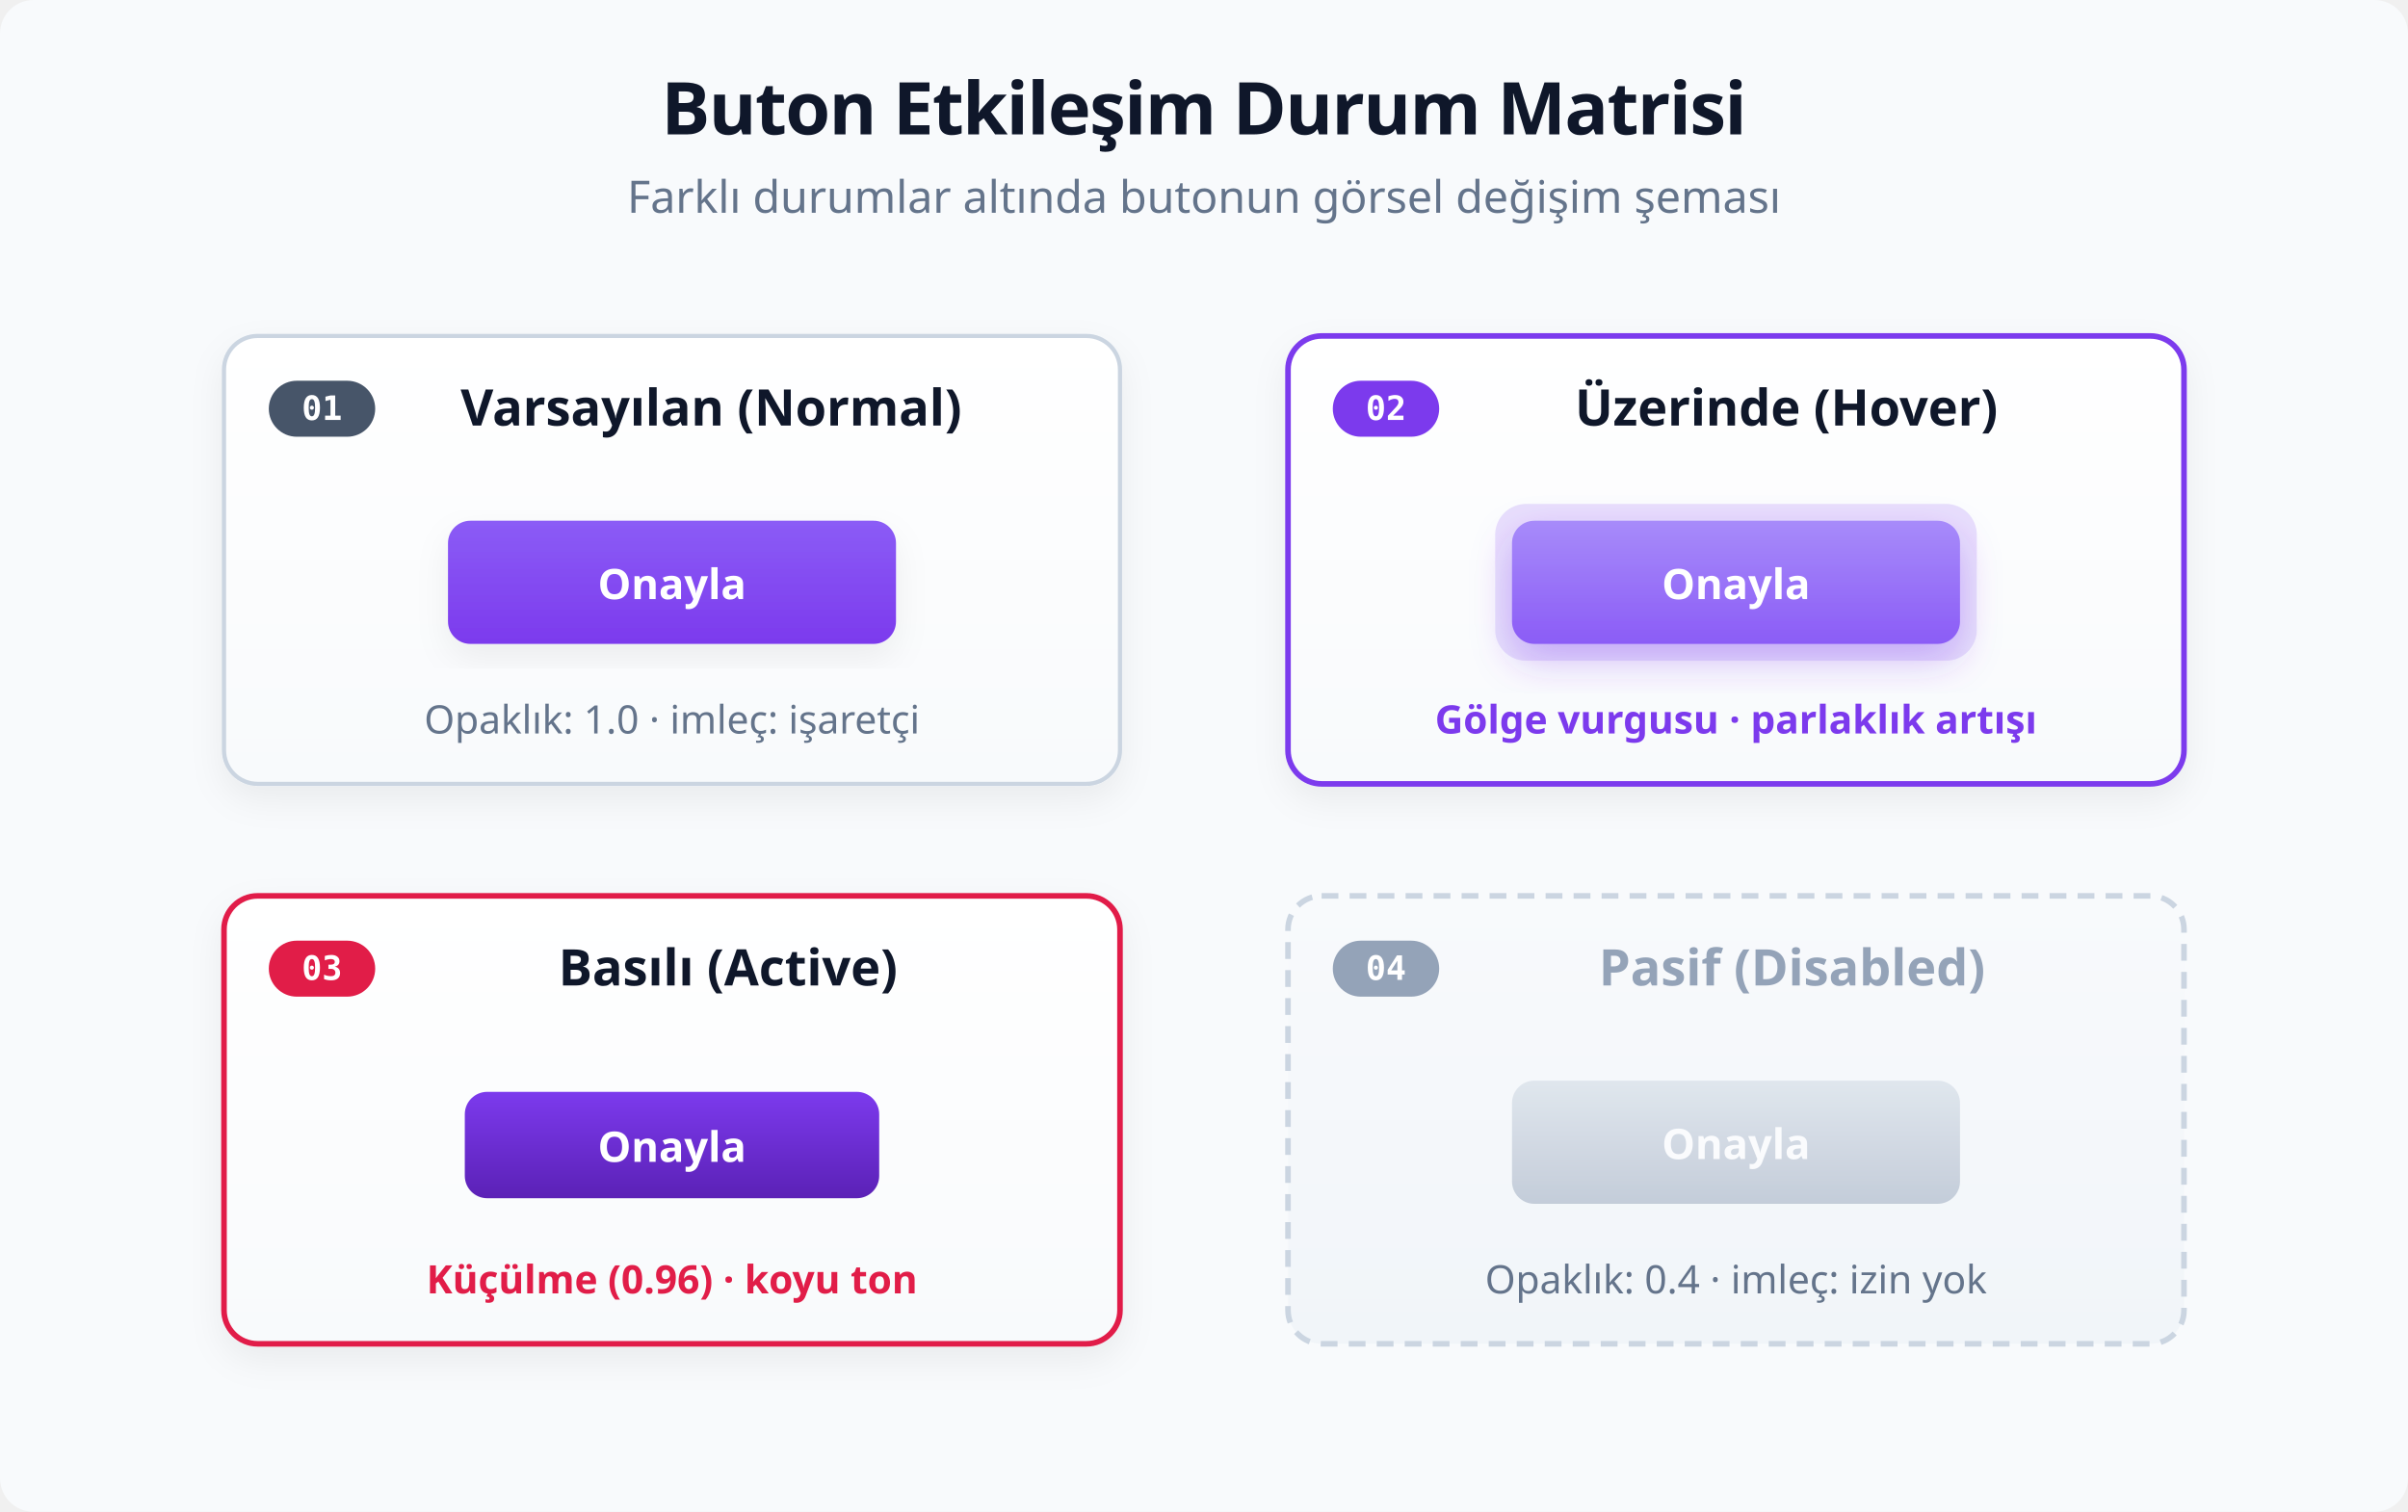
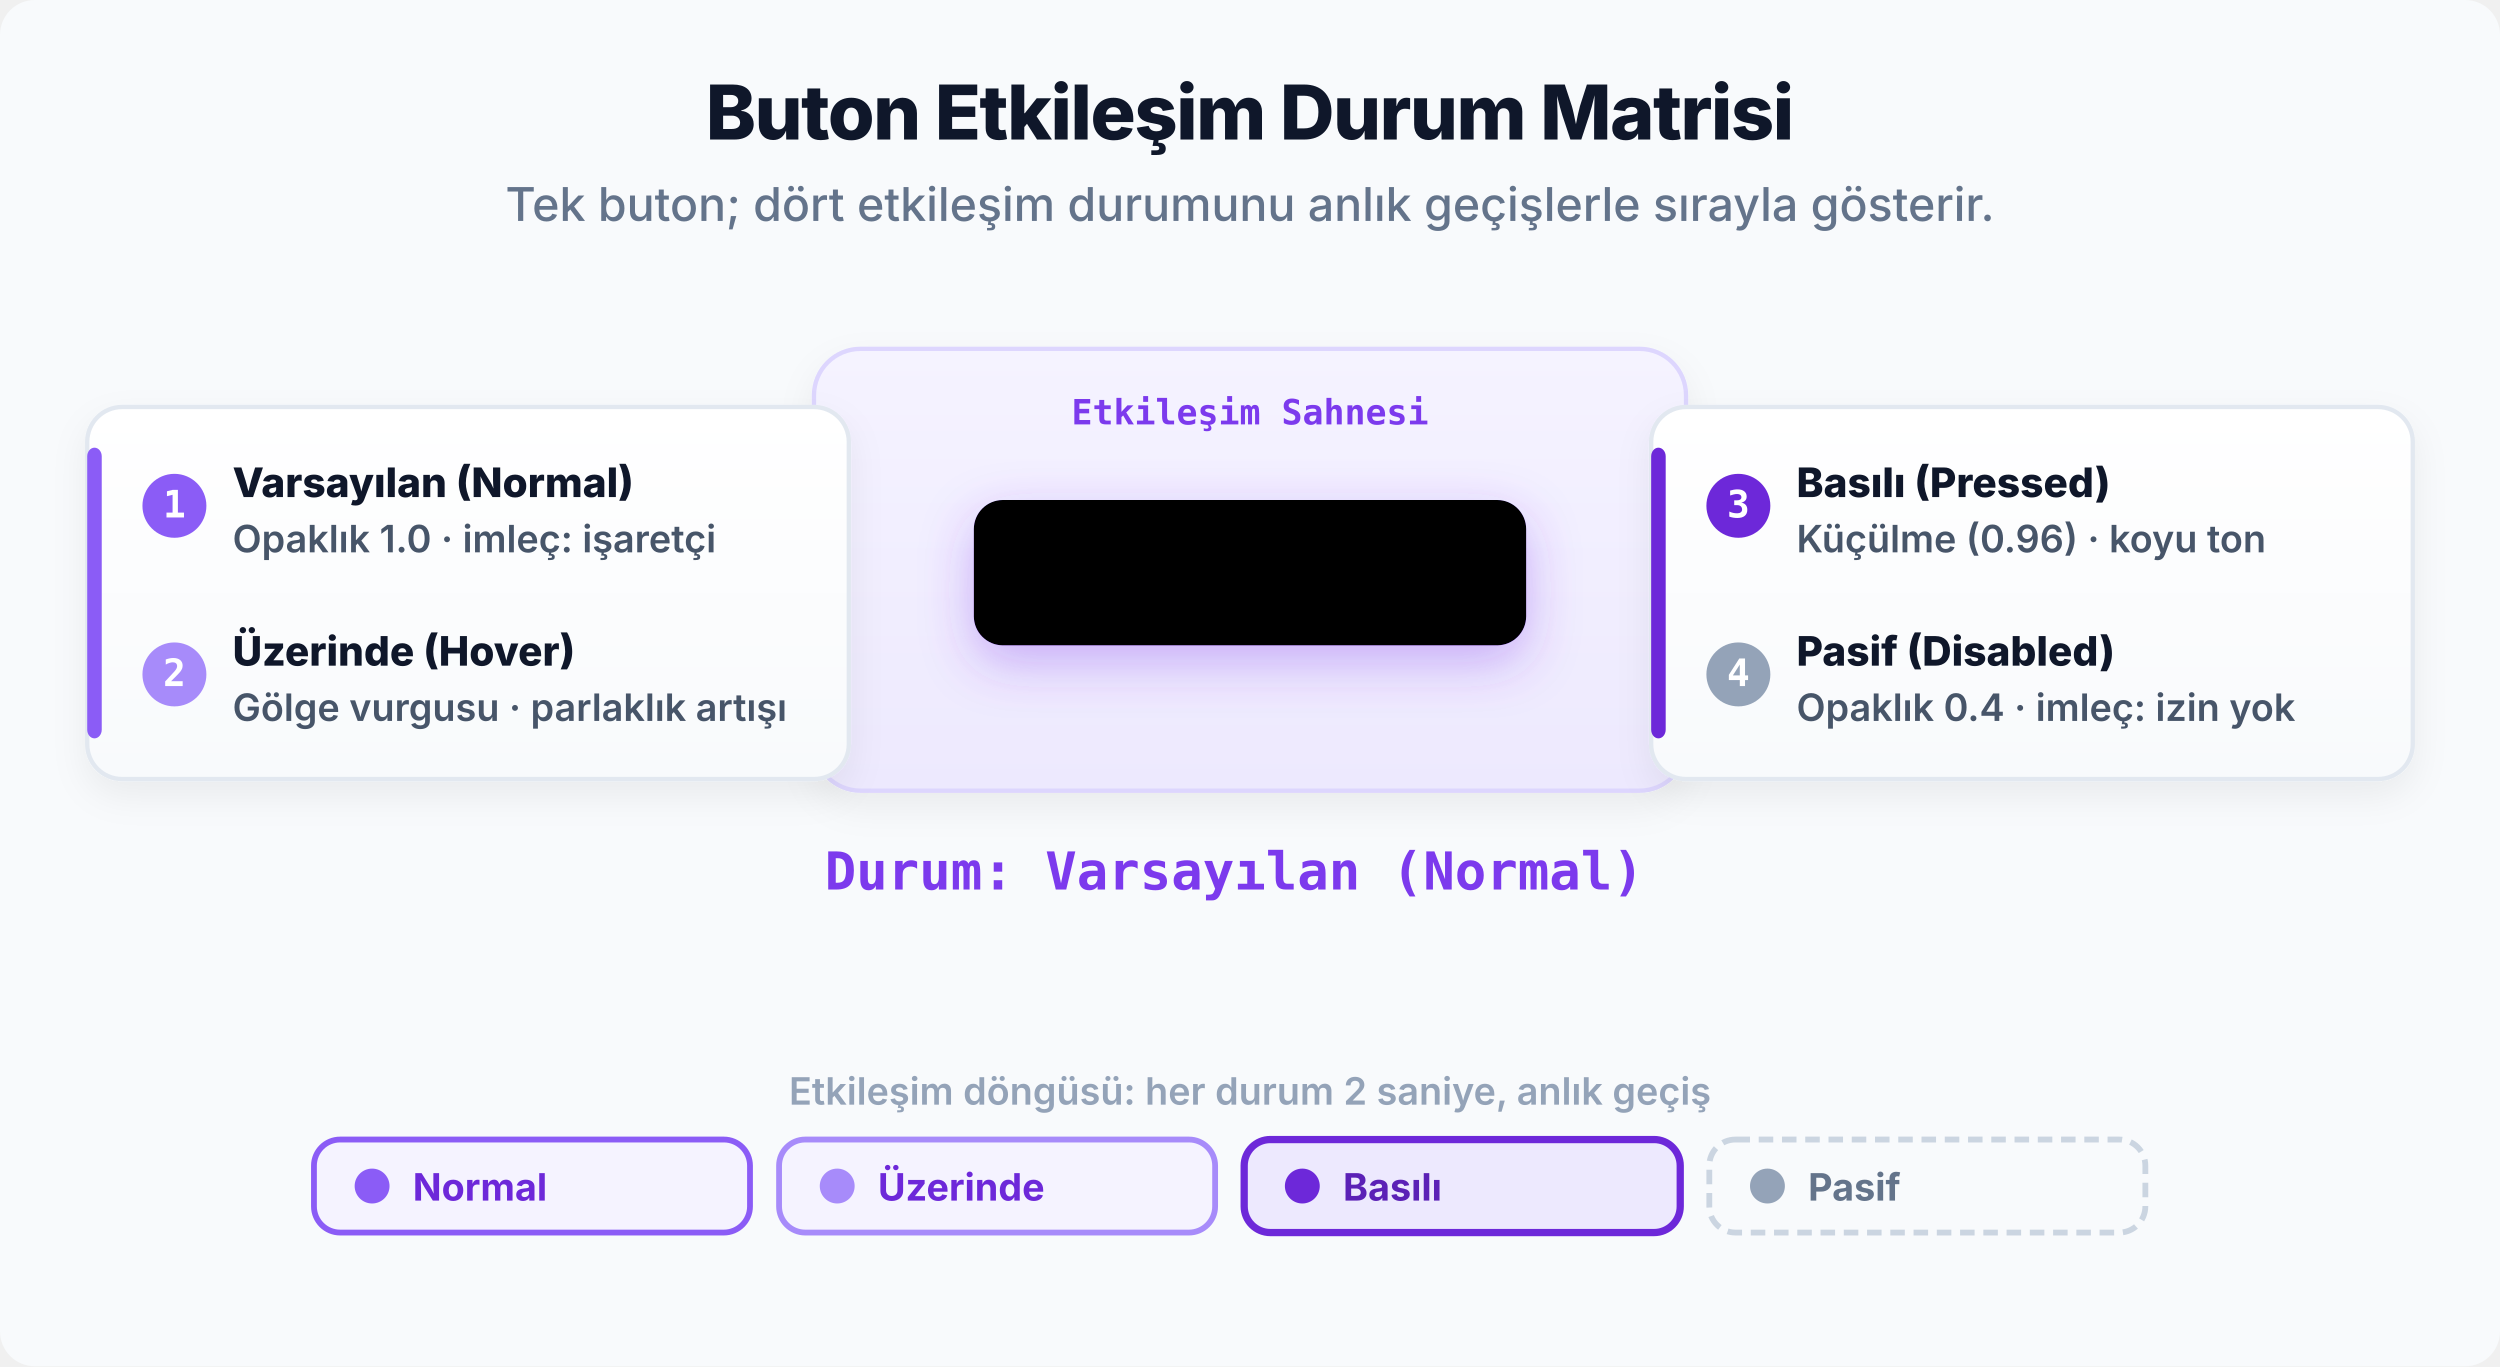
- <svg xmlns="http://www.w3.org/2000/svg" viewBox="0 0 860 540">
+ <svg xmlns="http://www.w3.org/2000/svg" viewBox="0 0 860 470">
  <defs>
    <filter id="shadow" x="-20%" y="-20%" width="140%" height="140%">
      <feDropShadow dx="0" dy="5" stdDeviation="6" flood-color="#0f172a" flood-opacity="0.06" />
    </filter>
-     <filter id="btn-shadow" x="-40%" y="-40%" width="180%" height="180%">
-       <feDropShadow dx="0" dy="6" stdDeviation="7" flood-color="#7c3aed" flood-opacity="0.32" />
+     <filter id="btn-shadow" x="-50%" y="-50%" width="200%" height="200%">
+       <feDropShadow dx="0" dy="6" stdDeviation="9" flood-color="#7c3aed" flood-opacity="0.35" />
    </filter>
-     <linearGradient id="g-card" x1="0" y1="0" x2="0" y2="1">
+     <linearGradient id="g-panel" x1="0" y1="0" x2="0" y2="1">
      <stop offset="0" stop-color="#ffffff" />
      <stop offset="1" stop-color="#f8fafc" />
    </linearGradient>
-     <linearGradient id="g-card-dim" x1="0" y1="0" x2="0" y2="1">
-       <stop offset="0" stop-color="#f8fafc" />
-       <stop offset="1" stop-color="#f1f5f9" />
-     </linearGradient>
-     <linearGradient id="g-violet" x1="0" y1="0" x2="0" y2="1">
-       <stop offset="0" stop-color="#8b5cf6" />
-       <stop offset="1" stop-color="#7c3aed" />
-     </linearGradient>
-     <linearGradient id="g-violet-hover" x1="0" y1="0" x2="0" y2="1">
-       <stop offset="0" stop-color="#a78bfa" />
-       <stop offset="1" stop-color="#8b5cf6" />
-     </linearGradient>
-     <linearGradient id="g-violet-deep" x1="0" y1="0" x2="0" y2="1">
-       <stop offset="0" stop-color="#7c3aed" />
-       <stop offset="1" stop-color="#5b21b6" />
-     </linearGradient>
-     <linearGradient id="g-slate" x1="0" y1="0" x2="0" y2="1">
-       <stop offset="0" stop-color="#cbd5e1" />
-       <stop offset="1" stop-color="#94a3b8" />
+     <linearGradient id="g-stage" x1="0" y1="0" x2="0" y2="1">
+       <stop offset="0" stop-color="#f5f3ff" />
+       <stop offset="1" stop-color="#ede9fe" />
    </linearGradient>
    <style>
-       text { font-family: system-ui, -apple-system, sans-serif; }
-       .title { font: 800 26px system-ui; fill: #0f172a; letter-spacing: -0.5px; }
-       .subtitle { font: 500 16px system-ui; fill: #64748b; }
-       .card-title { font: 800 18px system-ui; fill: #0f172a; }
-       .btn-text { font: 700 15px system-ui; fill: #ffffff; }
-       .note { font: 500 14px system-ui; fill: #64748b; }
-       .note-violet { font: 700 14px system-ui; fill: #7c3aed; }
-       .note-rose { font: 700 14px system-ui; fill: #e11d48; }
-       .badge { font: 800 12px ui-monospace, SFMono-Regular, monospace; fill: #ffffff; }
-       @keyframes pulseRing {
-         0%   { opacity: 1; }
-         50%  { opacity: 0.65; }
-         100% { opacity: 1; }
+       .bg { fill: #f8fafc; }
+       .title { font: 800 26px system-ui, -apple-system, sans-serif; fill: #0f172a; letter-spacing: -0.5px; text-anchor: middle; }
+       .sub { font: 500 16px system-ui, -apple-system, sans-serif; fill: #64748b; text-anchor: middle; }
+       .label-state { font: 800 18px ui-monospace, SFMono-Regular, monospace; fill: #7c3aed; text-anchor: middle; }
+       .btn-text { font: 800 17px system-ui, -apple-system, sans-serif; text-anchor: middle; dominant-baseline: middle; }
+       .info-card { fill: url(#g-panel); stroke: #e2e8f0; stroke-width: 1.5; rx: 12px; filter: url(#shadow); }
+       .card-accent { rx: 3px; }
+       .info-head { font: 800 14px system-ui, -apple-system, sans-serif; fill: #0f172a; }
+       .info-text { font: 600 13px system-ui, -apple-system, sans-serif; fill: #475569; }
+       .step-num { font: 800 13px ui-monospace, SFMono-Regular, monospace; fill: #ffffff; text-anchor: middle; }
+       .chip-text { font: 700 13px system-ui, -apple-system, sans-serif; }
+ 
+       /* Buton durum döngüsü: 8s, her durum 2s, ANLIK geçiş (step-end) */
+       @keyframes btn-cycle {
+         0%   { fill: #8b5cf6; stroke: #7c3aed; stroke-width: 0; }
+         25%  { fill: #a78bfa; stroke: #8b5cf6; stroke-width: 2; }
+         50%  { fill: #6d28d9; stroke: #5b21b6; stroke-width: 2; }
+         75%  { fill: #e2e8f0; stroke: #cbd5e1; stroke-width: 2; }
+         100% { fill: #8b5cf6; stroke: #7c3aed; stroke-width: 0; }
      }
-       @keyframes cardFocus {
-         0%, 100% { opacity: 1; }
-         50%      { opacity: 0.78; }
+       @keyframes btn-text-cycle {
+         0%   { fill: #ffffff; }
+         75%  { fill: #94a3b8; }
+         100% { fill: #ffffff; }
      }
-       .hover-ring { animation: pulseRing 9s ease-in-out infinite; }
-       .focus-card { animation: cardFocus 9s ease-in-out infinite; transform-box: fill-box; transform-origin: center; }
+       .target-btn { animation: btn-cycle 8s infinite step-end; }
+       .target-text { animation: btn-text-cycle 8s infinite step-end; }
      @media (prefers-reduced-motion: reduce) {
-         .hover-ring, .focus-card { animation: none; }
+         .target-btn, .target-text { animation: none; }
      }
    </style>
  </defs>
-   <rect width="100%" height="100%" rx="12" fill="#f8fafc" />
-   <text x="430" y="48" text-anchor="middle" class="title">Buton Etkileşim Durum Matrisi</text>
-   <text x="430" y="76" text-anchor="middle" class="subtitle">Farklı durumlar altında butonun görsel değişim şeması</text>
-   <g transform="translate(80, 120)">
-     <rect width="320" height="160" rx="12" fill="url(#g-card)" stroke="#cbd5e1" stroke-width="1.5" filter="url(#shadow)" />
-     <rect x="16" y="16" width="38" height="20" rx="10" fill="#475569" />
-     <text x="35" y="30" text-anchor="middle" class="badge">01</text>
-     <text x="174" y="32" text-anchor="middle" class="card-title">Varsayılan (Normal)</text>
-     <g transform="translate(80, 66)">
-       <rect width="160" height="44" rx="8" fill="url(#g-violet)" filter="url(#shadow)" />
-       <text x="80" y="28" text-anchor="middle" class="btn-text">Onayla</text>
+   <rect width="100%" height="100%" rx="12" class="bg" />
+   <text x="430" y="48" class="title">Buton Etkileşim Durum Matrisi</text>
+   <text x="430" y="76" class="sub">Tek buton; dört etkileşim durumunu anlık geçişlerle sırayla gösterir.</text>
+   <g transform="translate(430, 196)">
+     <rect x="-150" y="-76" width="300" height="152" rx="16" fill="url(#g-stage)" stroke="#ddd6fe" stroke-width="1.5" filter="url(#shadow)" />
+     <text x="0" y="-50" fill="#7c3aed" text-anchor="middle" style="font: 700 12px ui-monospace, SFMono-Regular, monospace;">Etkileşim Sahnesi</text>
+     <rect class="target-btn" x="-95" y="-24" width="190" height="50" rx="10" filter="url(#btn-shadow)" />
+     <text x="0" y="2" class="btn-text target-text">Onayla</text>
+   </g>
+   <g transform="translate(430, 306)">
+     <text class="label-state" opacity="1">Durum: Varsayılan (Normal)
+       <animate attributeName="opacity" dur="8s" repeatCount="indefinite" calcMode="discrete" values="1;0;0;0;1" keyTimes="0;0.25;0.5;0.75;1" />
+     </text>
+     <text class="label-state" opacity="0" style="fill:#8b5cf6">Durum: Üzerinde (Hover)
+       <animate attributeName="opacity" dur="8s" repeatCount="indefinite" calcMode="discrete" values="0;1;0;0;0" keyTimes="0;0.25;0.5;0.75;1" />
+     </text>
+     <text class="label-state" opacity="0" style="fill:#6d28d9">Durum: Basılı (Pressed)
+       <animate attributeName="opacity" dur="8s" repeatCount="indefinite" calcMode="discrete" values="0;0;1;0;0" keyTimes="0;0.25;0.5;0.75;1" />
+     </text>
+     <text class="label-state" opacity="0" style="fill:#94a3b8">Durum: Pasif (Disabled)
+       <animate attributeName="opacity" dur="8s" repeatCount="indefinite" calcMode="discrete" values="0;0;0;1;0" keyTimes="0;0.25;0.5;0.75;1" />
+     </text>
+   </g>
+   <g transform="translate(30, 140)">
+     <rect width="262" height="128" class="info-card" />
+     <rect x="0" y="14" width="5" height="100" class="card-accent" fill="#8b5cf6" />
+     <circle cx="30" cy="34" r="11" fill="#8b5cf6" />
+     <text x="30" y="38" class="step-num">1</text>
+     <text x="50" y="31" class="info-head">Varsayılan (Normal)</text>
+     <text x="50" y="50" class="info-text">Opaklık 1.0 · imleç: işaretçi</text>
+     <circle cx="30" cy="92" r="11" fill="#a78bfa" />
+     <text x="30" y="96" class="step-num">2</text>
+     <text x="50" y="89" class="info-head">Üzerinde (Hover)</text>
+     <text x="50" y="108" class="info-text">Gölge vurgusu · parlaklık artışı</text>
+   </g>
+   <g transform="translate(568, 140)">
+     <rect width="262" height="128" class="info-card" />
+     <rect x="0" y="14" width="5" height="100" class="card-accent" fill="#6d28d9" />
+     <circle cx="30" cy="34" r="11" fill="#6d28d9" />
+     <text x="30" y="38" class="step-num">3</text>
+     <text x="50" y="31" class="info-head">Basılı (Pressed)</text>
+     <text x="50" y="50" class="info-text">Küçülme (0.96) · koyu ton</text>
+     <circle cx="30" cy="92" r="11" fill="#94a3b8" />
+     <text x="30" y="96" class="step-num">4</text>
+     <text x="50" y="89" class="info-head">Pasif (Disabled)</text>
+     <text x="50" y="108" class="info-text">Opaklık 0.4 · imleç: izin yok</text>
+   </g>
+   <g transform="translate(430, 392)">
+     <text x="0" y="-12" text-anchor="middle" style="font: 600 13px system-ui, -apple-system, sans-serif; fill: #94a3b8;">Etkileşim döngüsü: her durum 2 saniye, anlık geçiş</text>
+     <g transform="translate(-322, 0)">
+       <rect width="150" height="32" rx="9" fill="#f5f3ff" stroke="#8b5cf6" stroke-width="2" />
+       <circle cx="20" cy="16" r="6" fill="#8b5cf6" />
+       <text x="34" y="21" class="chip-text" style="fill:#6d28d9">Normal</text>
    </g>
-     <text x="160" y="142" text-anchor="middle" class="note">Opaklık: 1.0 · imleç: işaretçi</text>
-   </g>
-   <g transform="translate(460, 120)">
-     <rect width="320" height="160" rx="12" fill="url(#g-card)" stroke="#7c3aed" stroke-width="2" filter="url(#shadow)" />
-     <rect x="16" y="16" width="38" height="20" rx="10" fill="#7c3aed" />
-     <text x="35" y="30" text-anchor="middle" class="badge">02</text>
-     <text x="178" y="32" text-anchor="middle" class="card-title">Üzerinde (Hover)</text>
-     <g transform="translate(80, 66)">
-       <rect class="hover-ring" x="-6" y="-6" width="172" height="56" rx="11" fill="#8b5cf6" fill-opacity="0.18" />
-       <rect width="160" height="44" rx="8" fill="url(#g-violet-hover)" filter="url(#btn-shadow)" />
-       <text x="80" y="28" text-anchor="middle" class="btn-text">Onayla</text>
+     <g transform="translate(-162, 0)">
+       <rect width="150" height="32" rx="9" fill="#f5f3ff" stroke="#a78bfa" stroke-width="2" />
+       <circle cx="20" cy="16" r="6" fill="#a78bfa" />
+       <text x="34" y="21" class="chip-text" style="fill:#6d28d9">Üzerinde</text>
    </g>
-     <text x="160" y="142" text-anchor="middle" class="note-violet">Gölge vurgusu · parlaklık artışı</text>
-   </g>
-   <g transform="translate(80, 320)">
-     <rect width="320" height="160" rx="12" fill="url(#g-card)" stroke="#e11d48" stroke-width="2" filter="url(#shadow)" />
-     <rect x="16" y="16" width="38" height="20" rx="10" fill="#e11d48" />
-     <text x="35" y="30" text-anchor="middle" class="badge">03</text>
-     <text x="180" y="32" text-anchor="middle" class="card-title">Basılı (Active)</text>
-     <g transform="translate(86, 70)">
-       <rect width="148" height="38" rx="8" fill="url(#g-violet-deep)" />
-       <text x="74" y="25" text-anchor="middle" class="btn-text">Onayla</text>
+     <g transform="translate(-2, 0)">
+       <rect width="150" height="32" rx="9" fill="#ede9fe" stroke="#6d28d9" stroke-width="2.5" />
+       <circle cx="20" cy="16" r="6" fill="#6d28d9" />
+       <text x="34" y="21" class="chip-text" style="fill:#5b21b6">Basılı</text>
    </g>
-     <text x="160" y="142" text-anchor="middle" class="note-rose">Küçülme (0.96) · koyu ton</text>
-   </g>
-   <g transform="translate(460, 320)">
-     <rect width="320" height="160" rx="12" fill="url(#g-card-dim)" stroke="#cbd5e1" stroke-width="2" stroke-dasharray="6 4" />
-     <rect x="16" y="16" width="38" height="20" rx="10" fill="#94a3b8" />
-     <text x="35" y="30" text-anchor="middle" class="badge">04</text>
-     <text x="180" y="32" text-anchor="middle" class="card-title" style="fill:#94a3b8">Pasif (Disabled)</text>
-     <g transform="translate(80, 66)" opacity="0.5">
-       <rect width="160" height="44" rx="8" fill="url(#g-slate)" />
-       <text x="80" y="28" text-anchor="middle" class="btn-text">Onayla</text>
+     <g transform="translate(158, 0)">
+       <rect width="150" height="32" rx="9" fill="#f8fafc" stroke="#cbd5e1" stroke-width="2" stroke-dasharray="5 3" />
+       <circle cx="20" cy="16" r="6" fill="#94a3b8" />
+       <text x="34" y="21" class="chip-text" style="fill:#64748b">Pasif</text>
    </g>
-     <text x="160" y="142" text-anchor="middle" class="note">Opaklık: 0.4 · imleç: izin yok</text>
  </g>
</svg>
